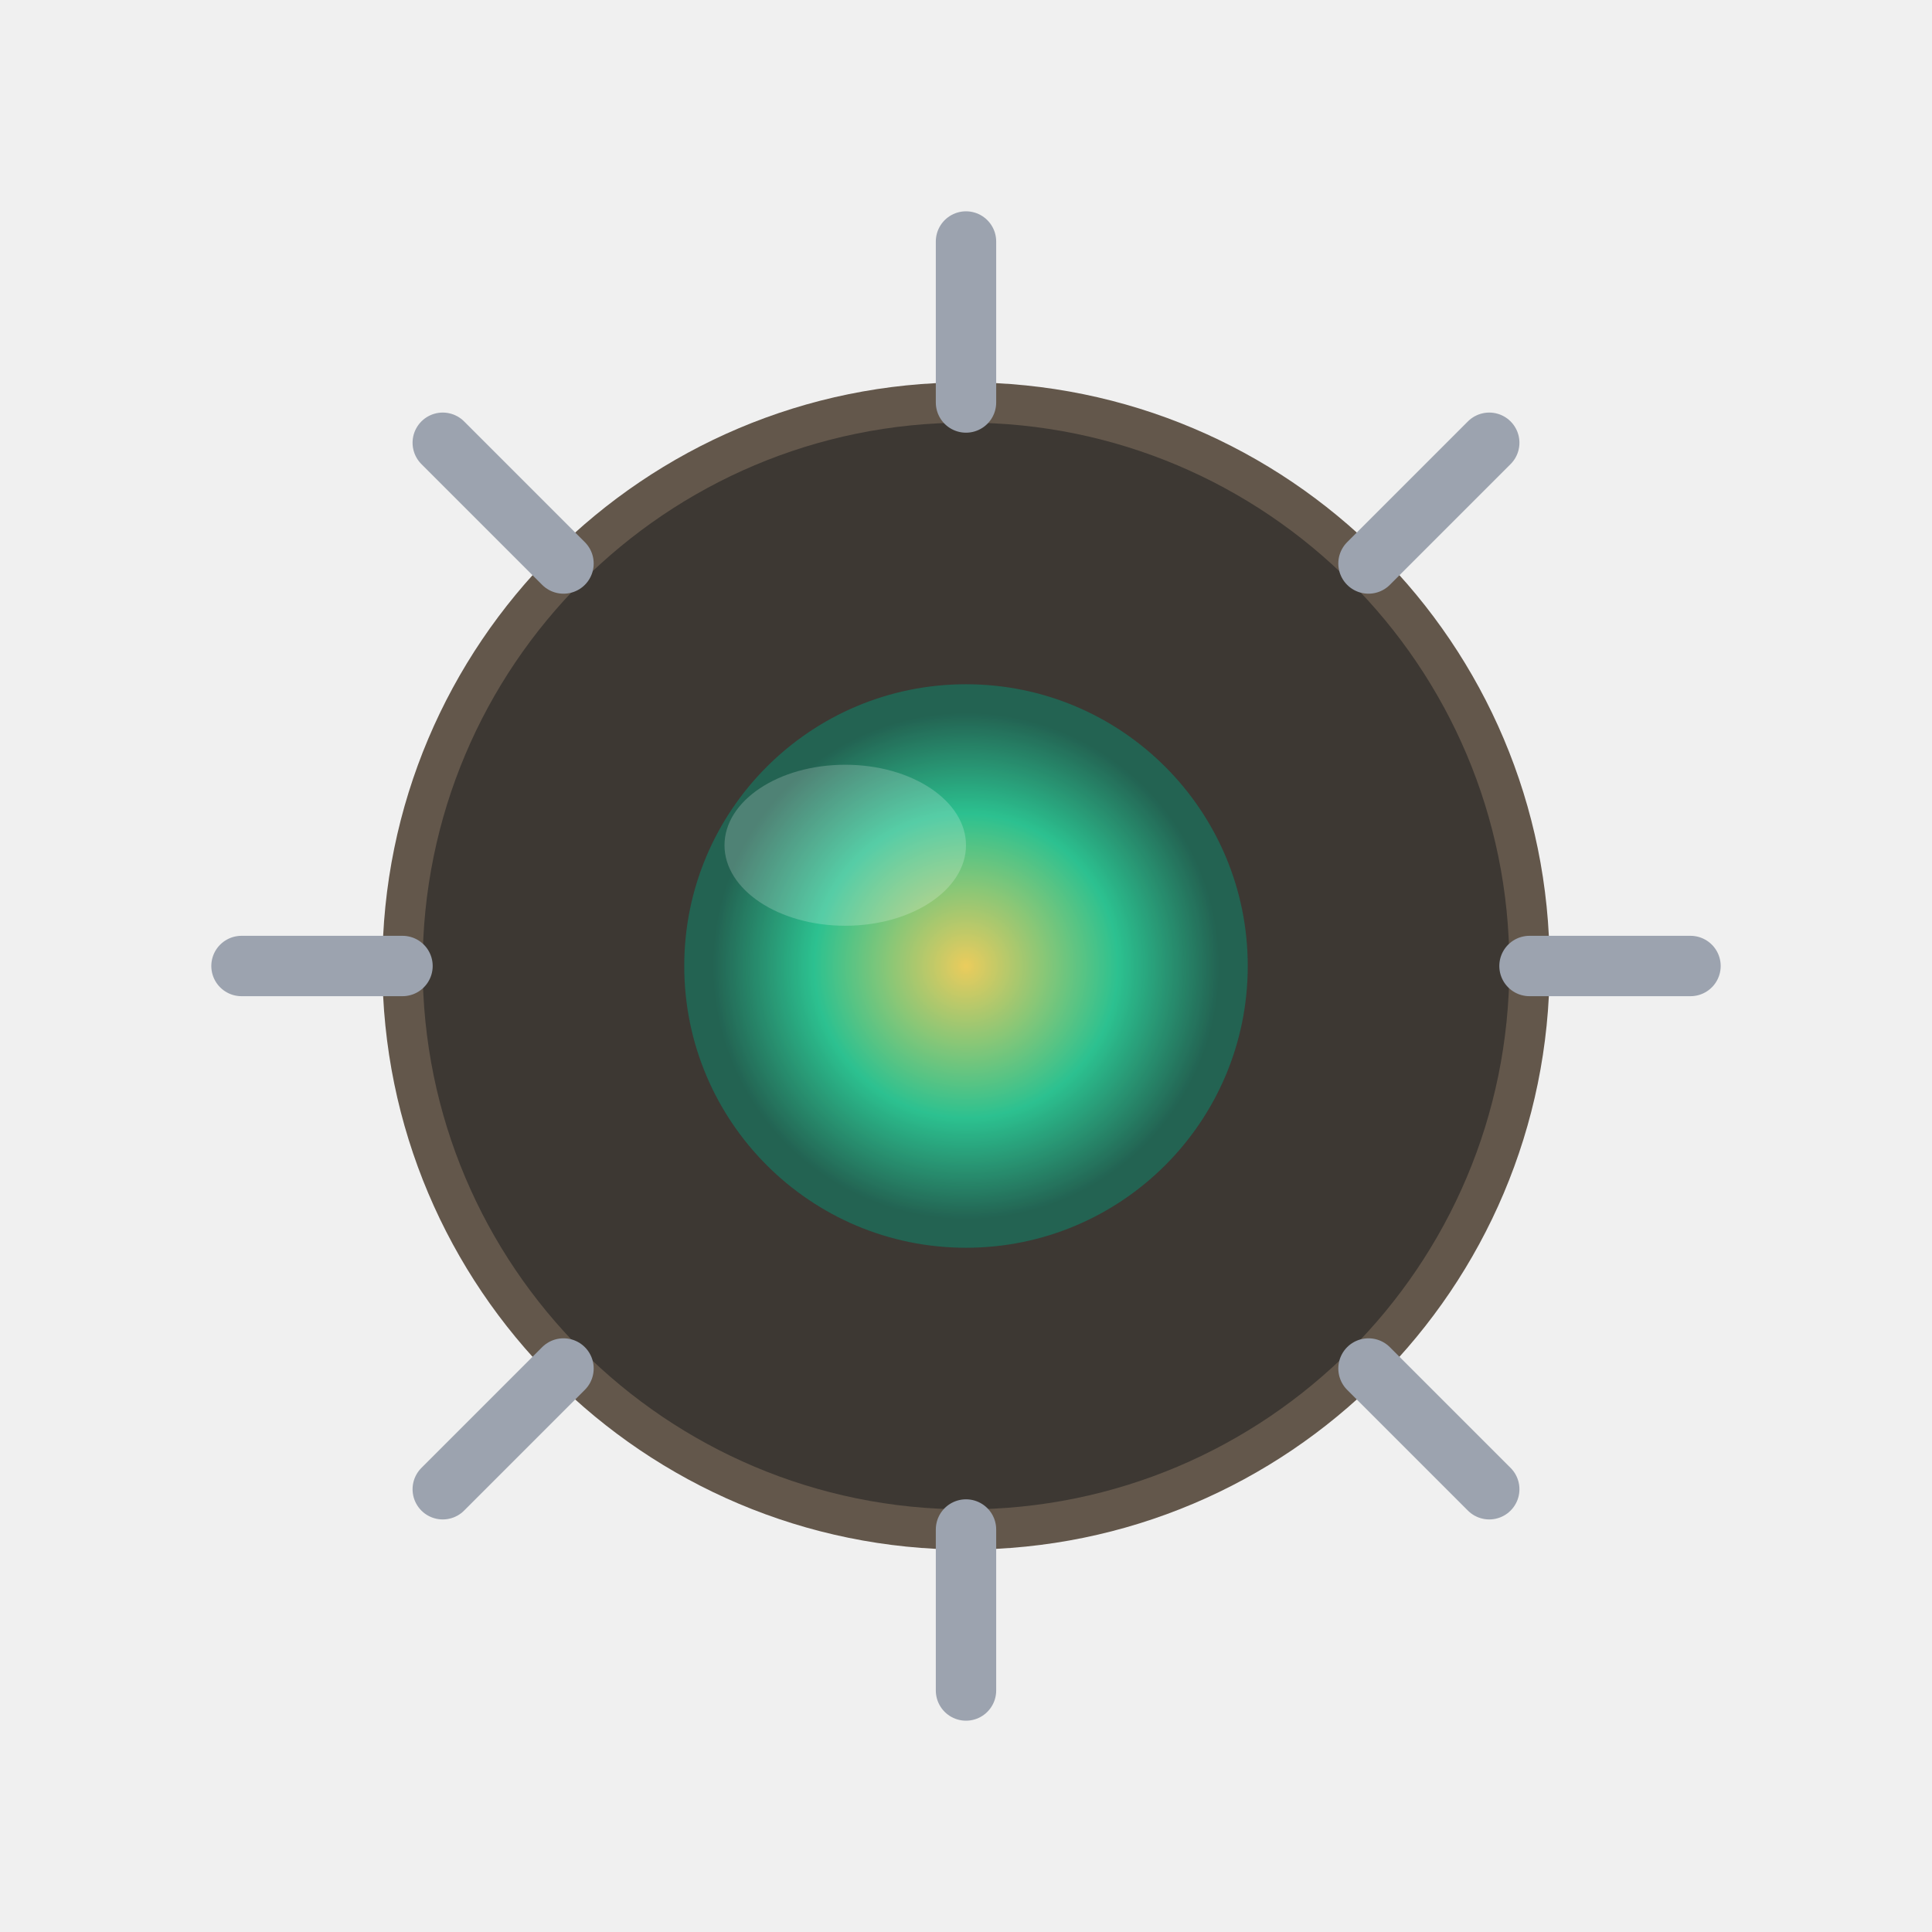
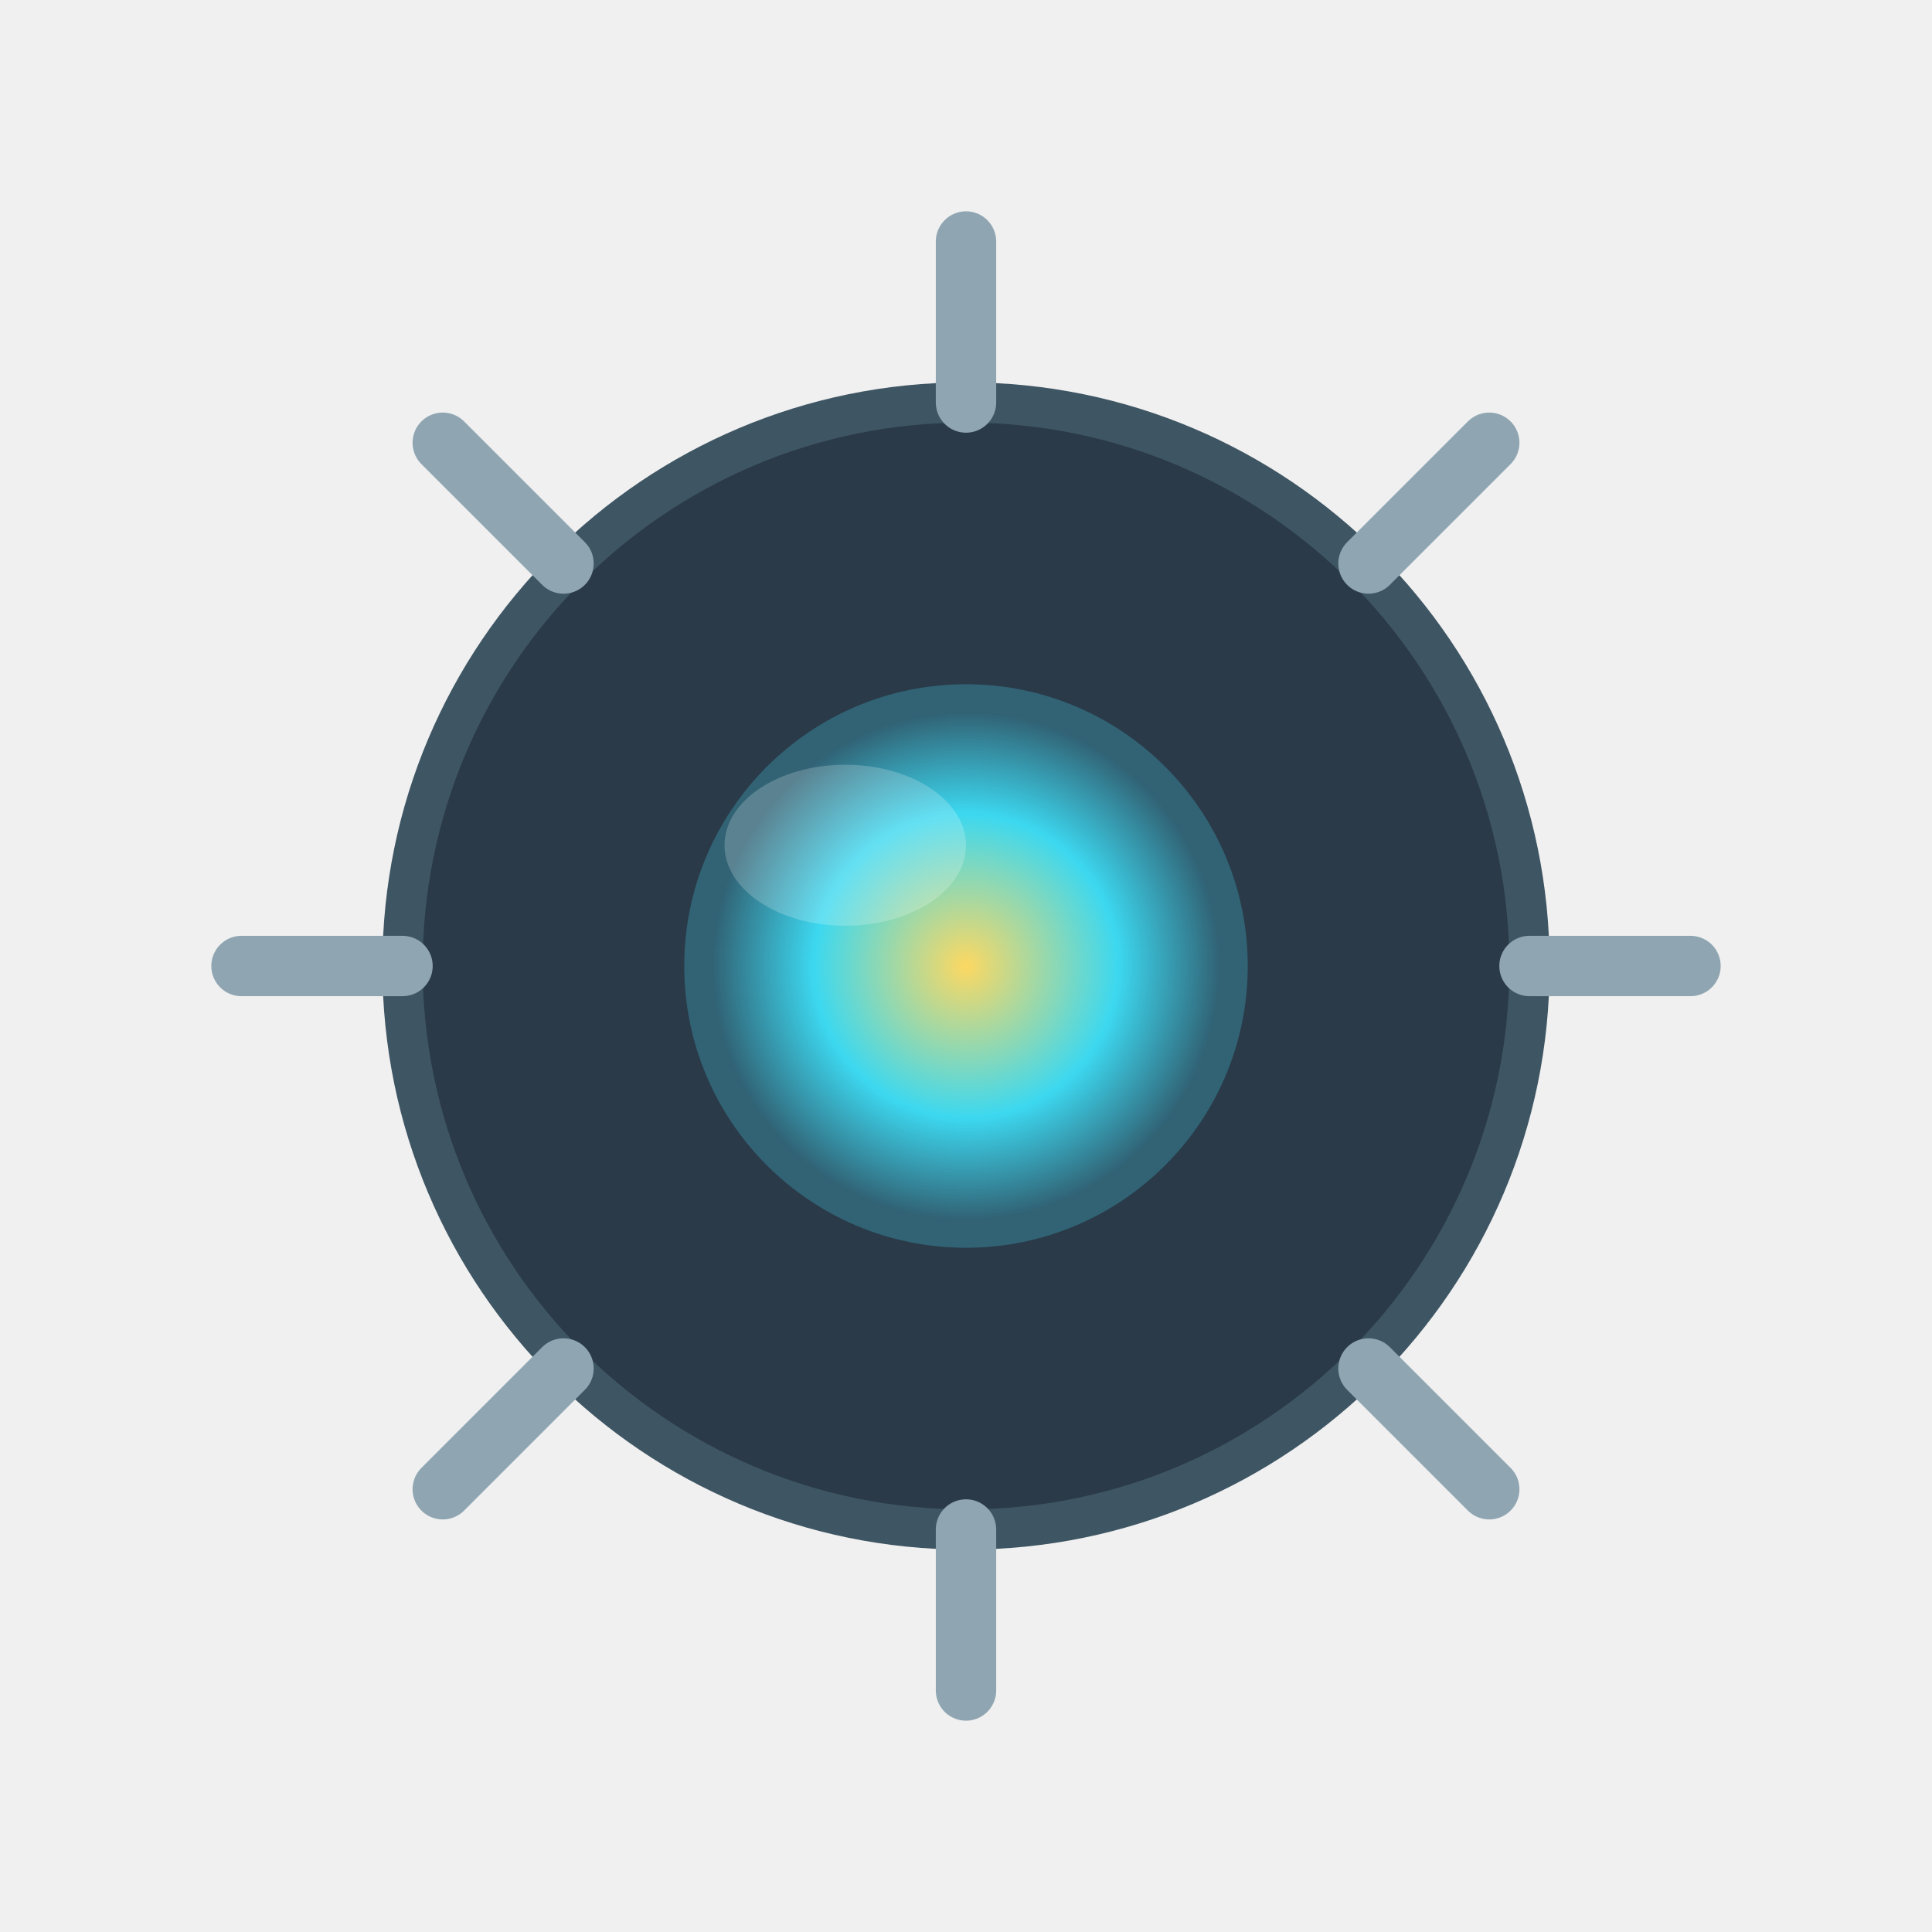
<svg xmlns="http://www.w3.org/2000/svg" viewBox="0 0 96 96" fill="none">
  <defs>
    <linearGradient id="mine-body" x1="48" y1="20" x2="48" y2="76">
-       <stop stop-color="#3d3833" />
-       <stop offset="1" stop-color="#171412" />
+       <stop stop-color="#2A3A48" />
+       <stop offset="1" stop-color="#101A28" />
    </linearGradient>
    <radialGradient id="mine-core" cx="0.5" cy="0.5" r="0.45">
-       <stop stop-color="#e8c547" />
-       <stop offset="0.6" stop-color="#10b981" />
-       <stop offset="1" stop-color="#064e3b" />
+       <stop stop-color="#FCD34D" />
+       <stop offset="0.6" stop-color="#22D3EE" />
+       <stop offset="1" stop-color="#164E63" />
    </radialGradient>
    <filter id="mine-blur">
      <feGaussianBlur stdDeviation="3" />
    </filter>
  </defs>
-   <circle cx="48" cy="48" r="22" fill="#10b981" opacity="0.25" filter="url(#mine-blur)" />
-   <circle cx="48" cy="48" r="28" fill="url(#mine-body)" stroke="#63574b" stroke-width="2" />
+   <circle cx="48" cy="48" r="22" fill="#22D3EE" opacity="0.25" filter="url(#mine-blur)" />
+   <circle cx="48" cy="48" r="28" fill="url(#mine-body)" stroke="#3E5563" stroke-width="2" />
  <circle cx="48" cy="48" r="14" fill="url(#mine-core)" />
  <circle cx="48" cy="48" r="14" fill="#fff" opacity="0.12" />
-   <path stroke="#9ca3af" stroke-width="3" stroke-linecap="round" d="M48 20v-8M48 76v8M20 48h-8M76 48h8M28 28l-6-6M68 68l6 6M68 28l6-6M28 68l-6 6" />
+   <path stroke="#8FA6B2" stroke-width="3" stroke-linecap="round" d="M48 20v-8M48 76v8M20 48h-8M76 48h8M28 28l-6-6M68 68l6 6M68 28l6-6M28 68l-6 6" />
  <ellipse cx="42" cy="42" rx="6" ry="4" fill="#fff" opacity="0.2" />
</svg>
